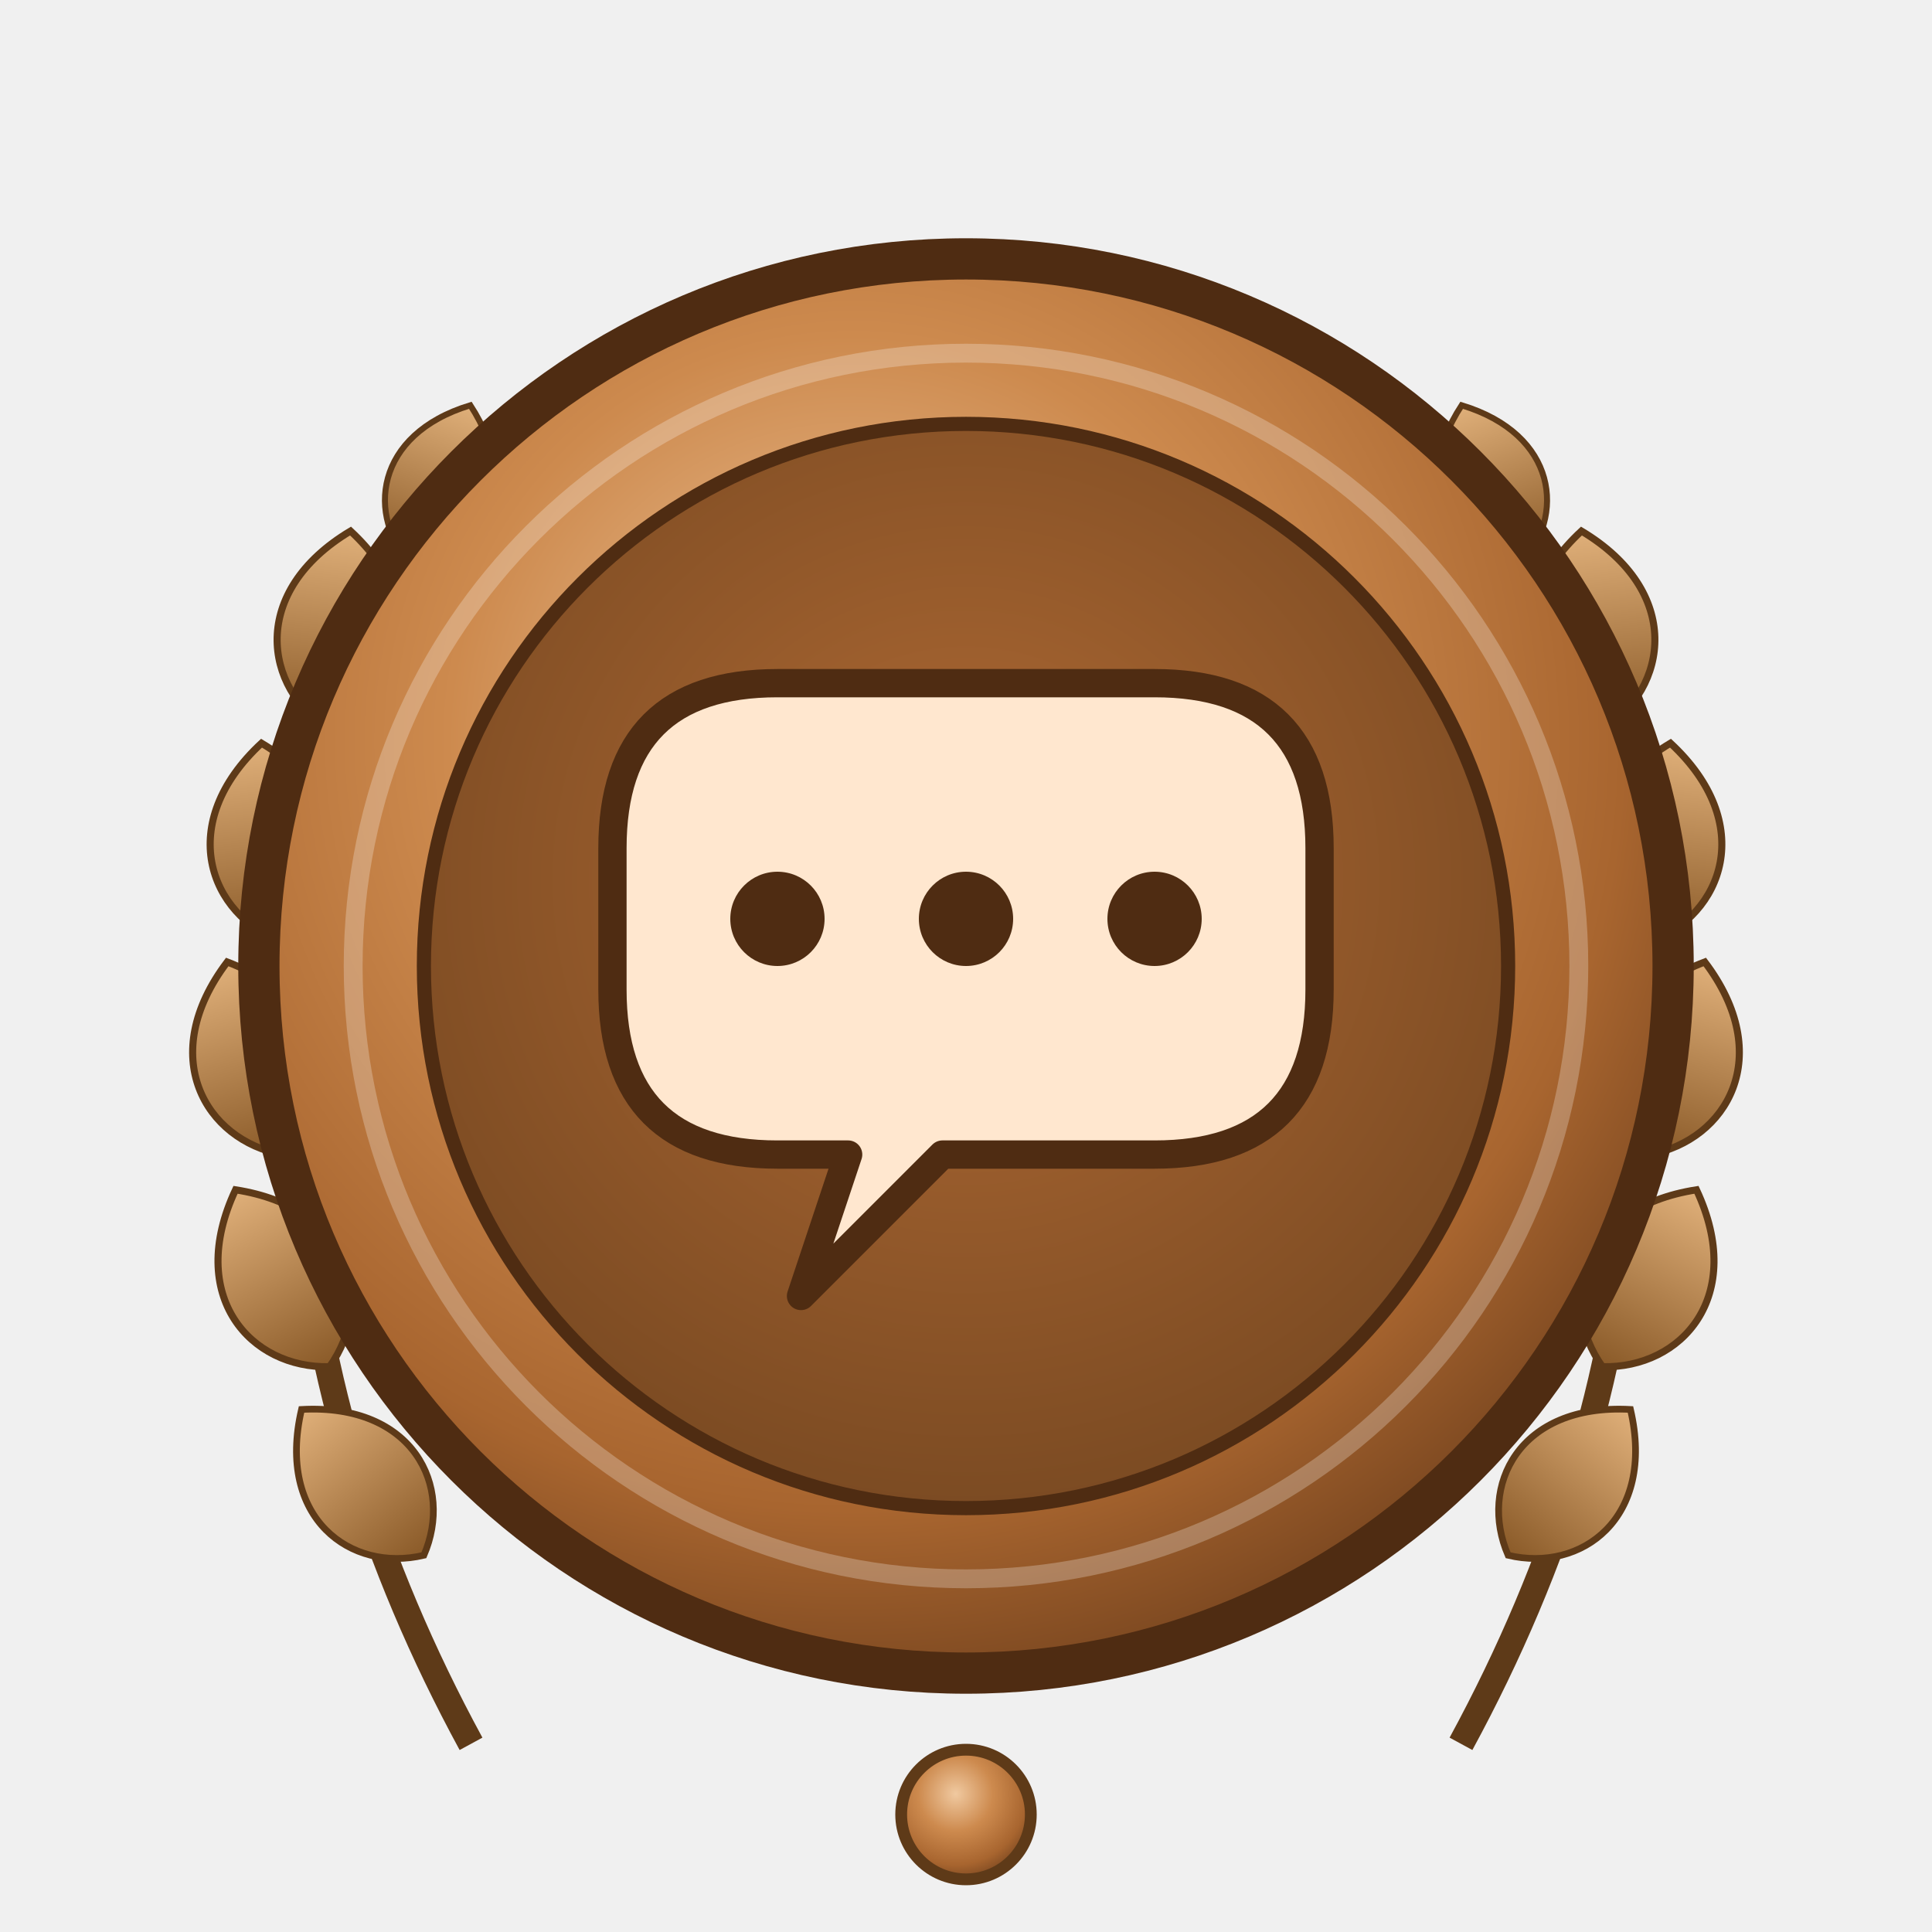
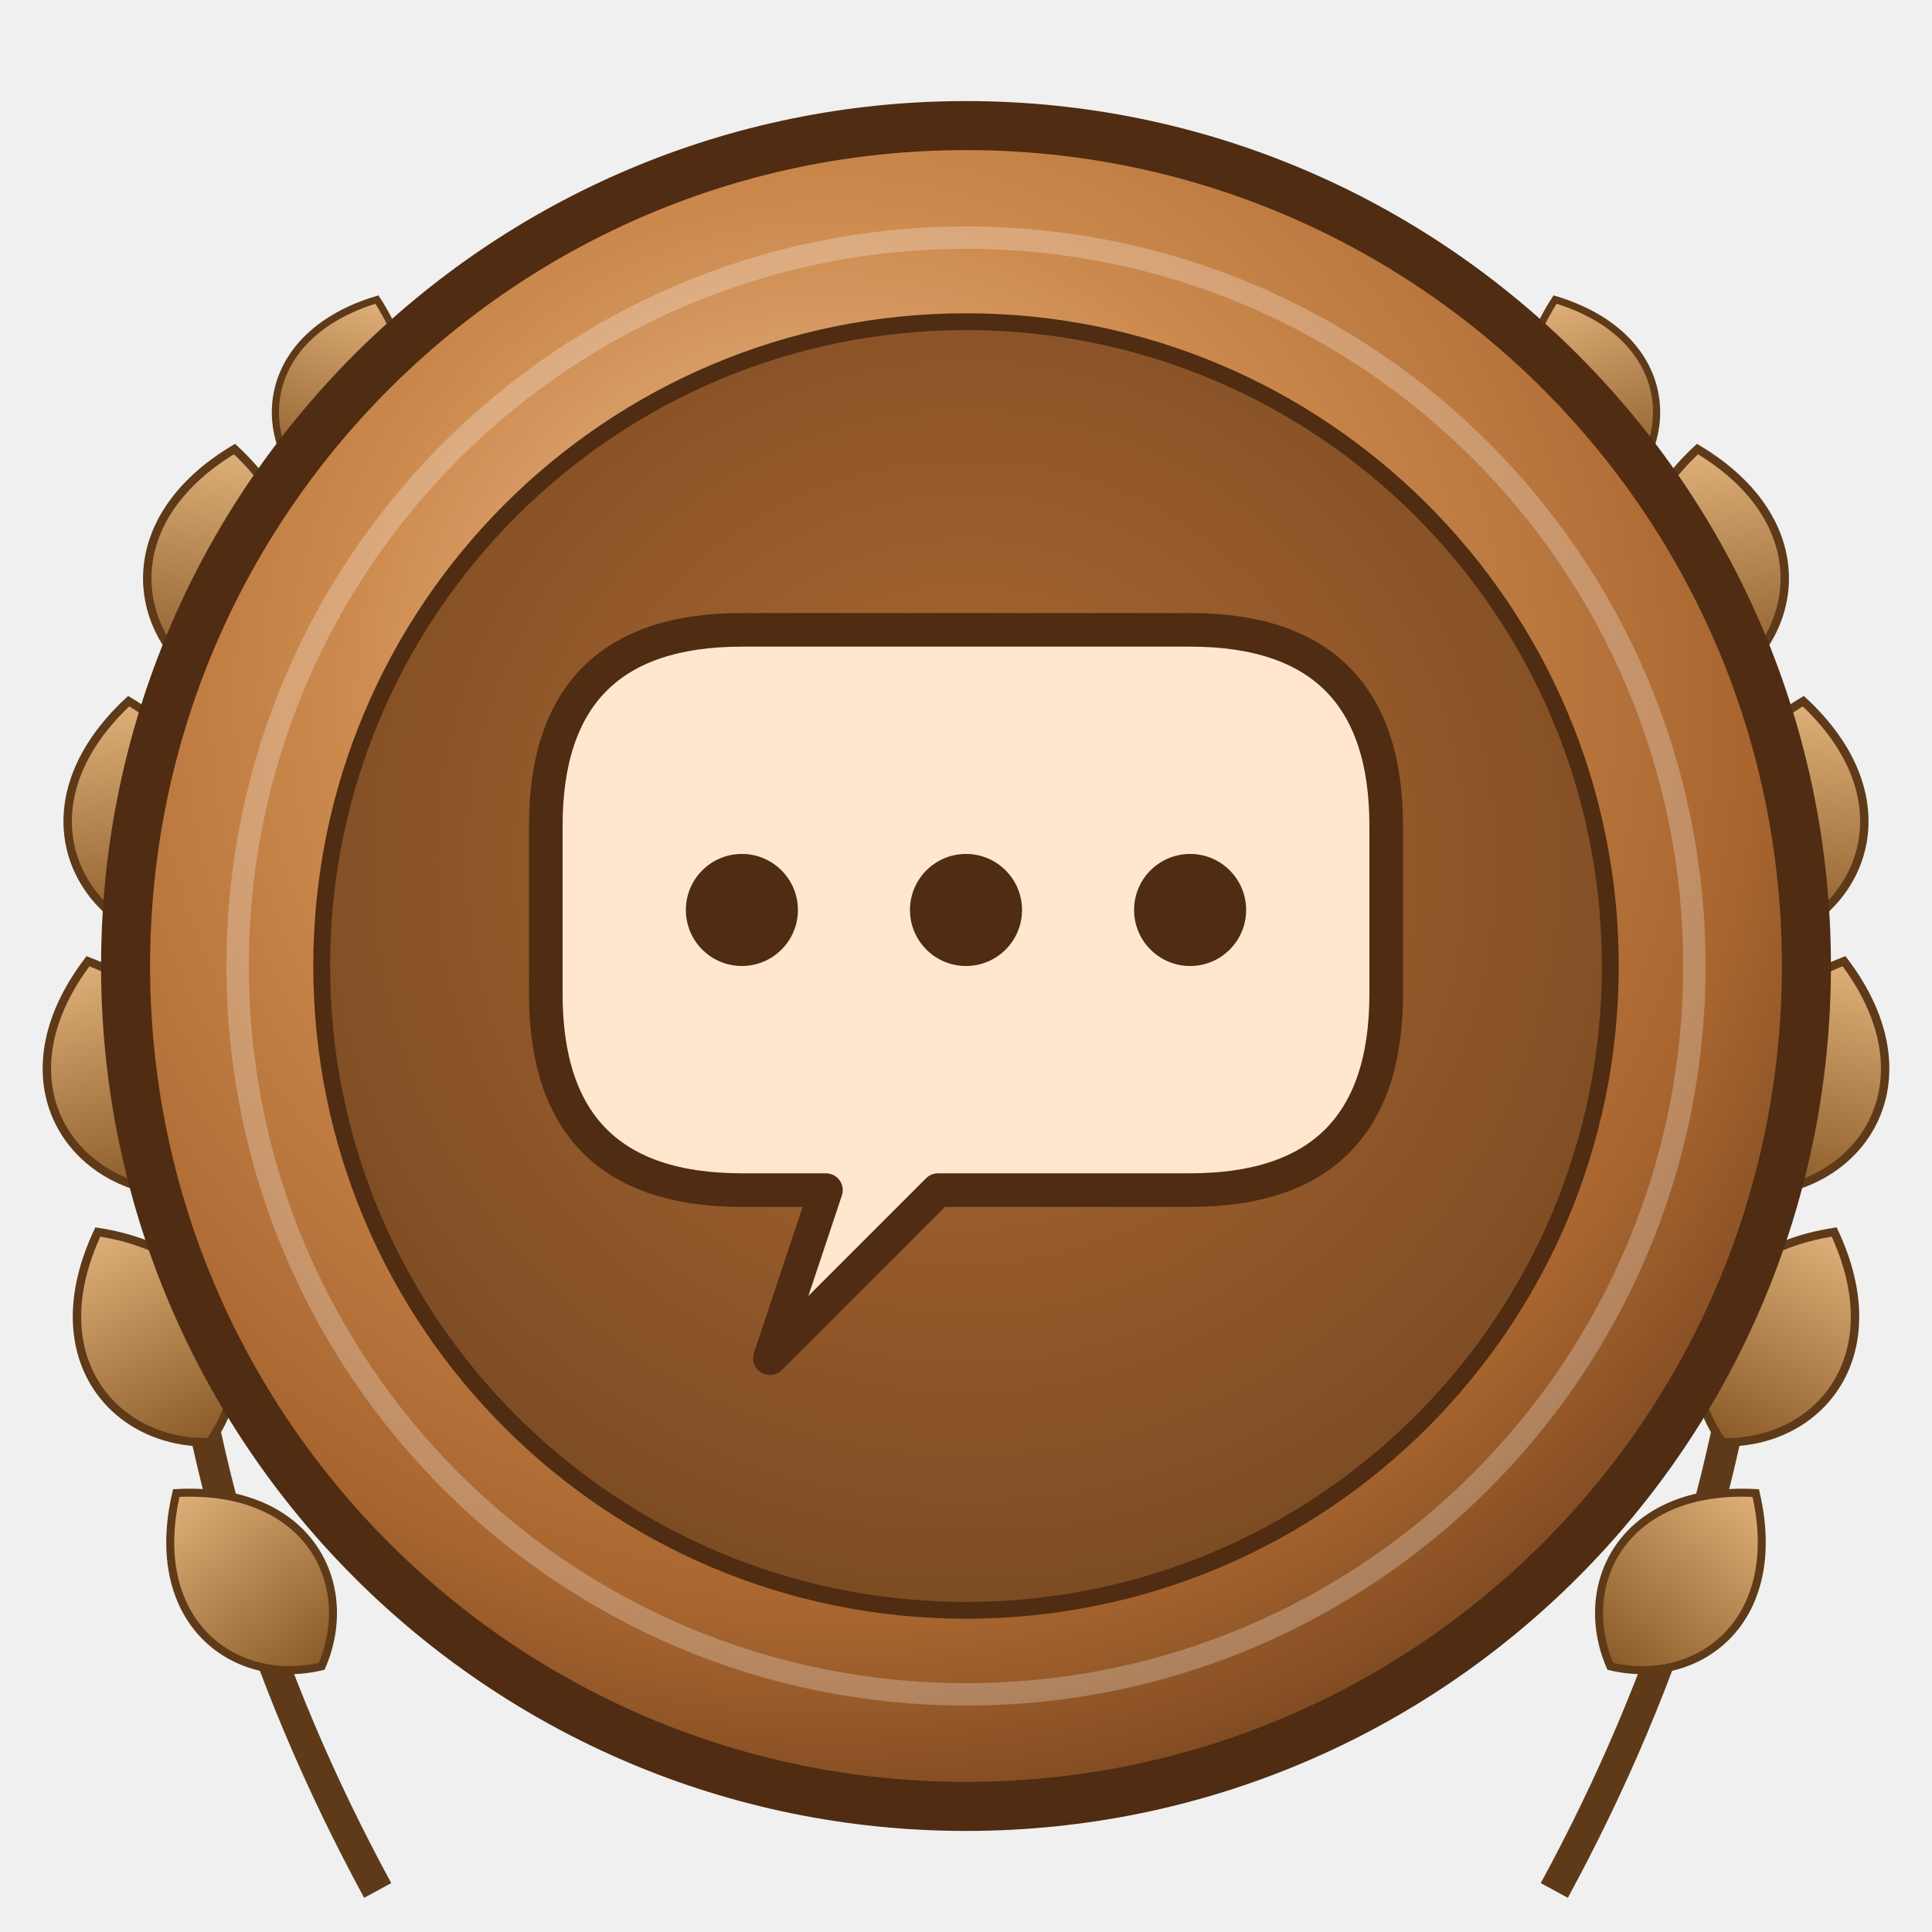
<svg xmlns="http://www.w3.org/2000/svg" viewBox="0 0 200 200" width="200" height="200" role="img" aria-label="Досягнення: Flood Rookie (рівень: бронза)">
  <defs>
    <radialGradient id="metal" cx="42%" cy="34%" r="72%">
      <stop offset="0%" stop-color="#f0c9a0" />
      <stop offset="40%" stop-color="#cd8a4e" />
      <stop offset="76%" stop-color="#a8652f" />
      <stop offset="100%" stop-color="#6e3f1c" />
    </radialGradient>
    <radialGradient id="field" cx="50%" cy="42%" r="60%">
      <stop offset="0%" stop-color="#b06a34" />
      <stop offset="100%" stop-color="#7a4a22" />
    </radialGradient>
    <linearGradient id="leaf" x1="0" y1="0" x2="0" y2="1">
      <stop offset="0%" stop-color="#e0b07a" />
      <stop offset="100%" stop-color="#8a5a28" />
    </linearGradient>
    <path id="lf" d="M0,0 C 6,-3 8,-11 0,-17 C -8,-11 -6,-3 0,0 Z" />
  </defs>
-   <g transform="translate(100 100) scale(1.22) translate(-100 -100)">
+   <g transform="translate(100 100) scale(1.45) translate(-100 -100)">
    <g id="wreath-l" fill="url(#leaf)" stroke="#5e3a18" stroke-width="0.6">
      <path d="M58,166 Q 33,120 50,68" fill="none" stroke="#5e3a18" stroke-width="2.2" />
      <use href="#lf" transform="translate(54,150) rotate(-40) scale(0.95)" />
      <use href="#lf" transform="translate(46,134) rotate(-28)" />
      <use href="#lf" transform="translate(42,116) rotate(-16)" />
      <use href="#lf" transform="translate(42,98) rotate(-6)" />
      <use href="#lf" transform="translate(46,80) rotate(6)" />
      <use href="#lf" transform="translate(53,66) rotate(20) scale(0.85)" />
    </g>
    <use href="#wreath-l" transform="matrix(-1 0 0 1 200 0)" />
-     <circle cx="100" cy="172" r="5.5" fill="url(#metal)" stroke="#5e3a18" stroke-width="1" />
    <circle cx="100" cy="100" r="60" fill="url(#metal)" />
    <circle cx="100" cy="100" r="60" fill="none" stroke="#4f2c12" stroke-width="3.5" />
    <circle cx="100" cy="100" r="52" fill="none" stroke="#ffffff" stroke-opacity="0.25" stroke-width="1.6" />
    <circle cx="100" cy="100" r="46" fill="url(#field)" stroke="#4f2c12" stroke-width="1.2" />
    <path d="M84,76 H116 Q130,76 130,90 V102 Q130,116 116,116 H98 L86,128 L90,116 H84 Q70,116 70,102 V90 Q70,76 84,76 Z" fill="#ffe7cf" stroke="#4f2c12" stroke-width="2.4" stroke-linejoin="round" />
    <circle cx="84" cy="96" r="4" fill="#4f2c12" />
    <circle cx="100" cy="96" r="4" fill="#4f2c12" />
    <circle cx="116" cy="96" r="4" fill="#4f2c12" />
  </g>
</svg>
